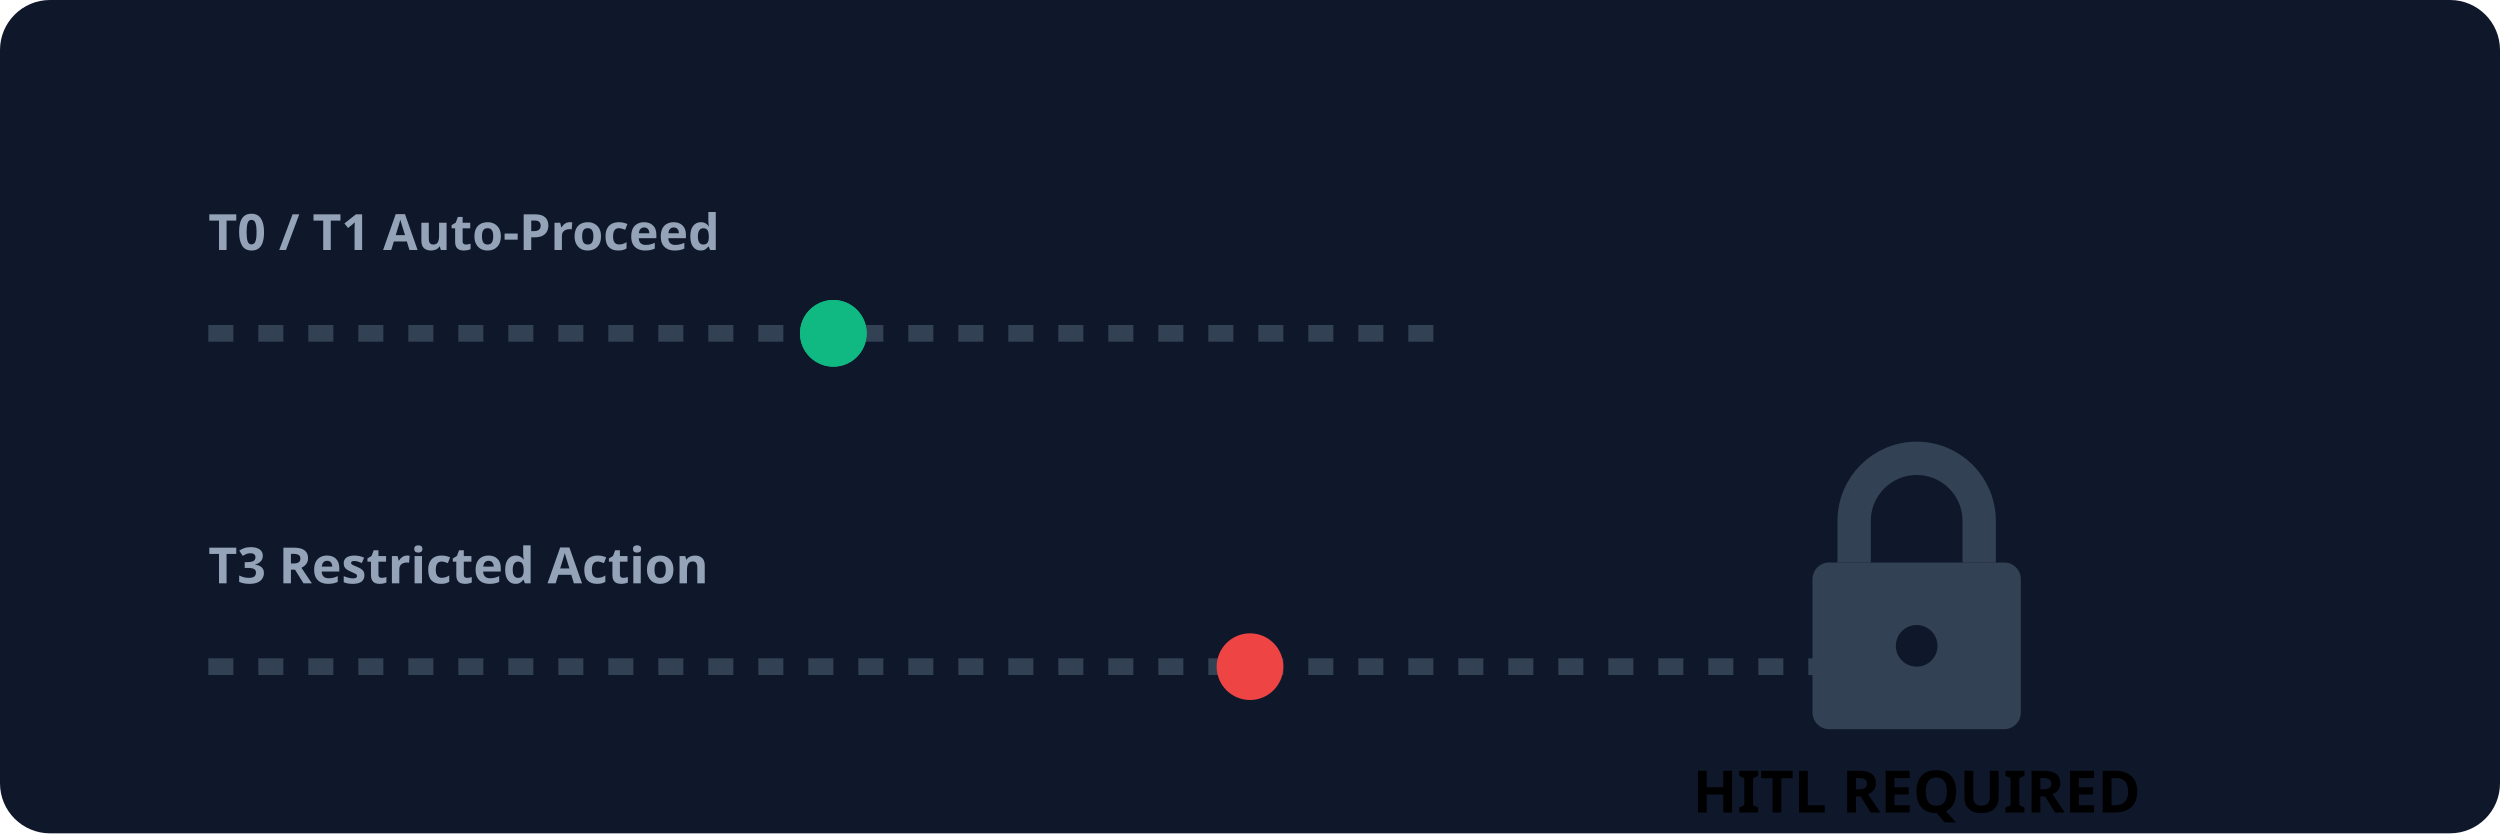
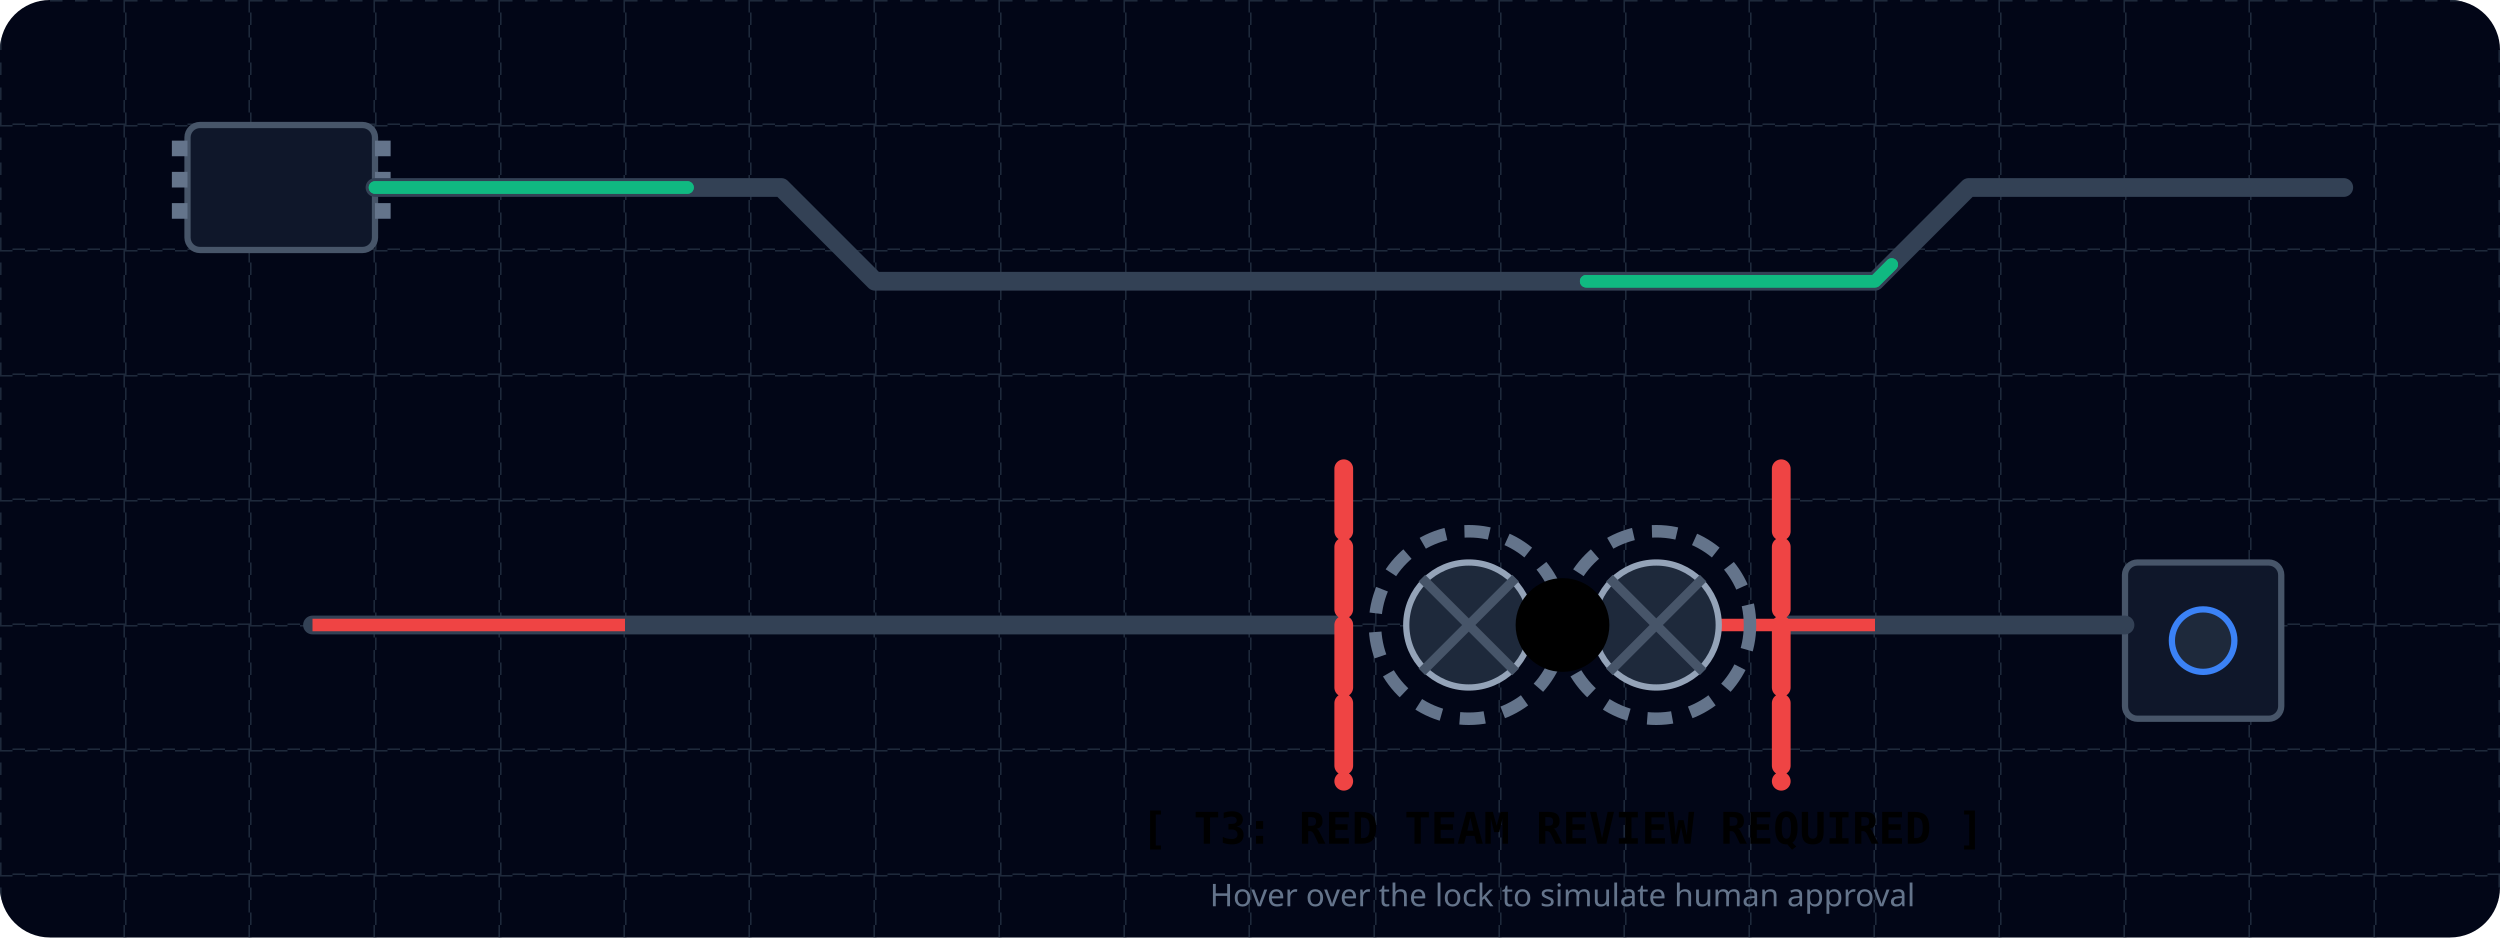
- <svg xmlns="http://www.w3.org/2000/svg" viewBox="0 0 600 200" width="100%" height="100%">
+ <svg xmlns="http://www.w3.org/2000/svg" viewBox="0 0 800 300" width="100%" height="100%">
  <defs>
    <style>
-       @keyframes slideIn {
-         0% { transform: translateX(-50px); opacity: 0; }
-         50% { opacity: 1; }
-         100% { transform: translateX(50px); opacity: 0; }
+       @keyframes flowGreen {
+         0% { stroke-dashoffset: 400; opacity: 0; }
+         20% { opacity: 1; }
+         80% { opacity: 1; }
+         100% { stroke-dashoffset: 0; opacity: 0; }
      }
-       @keyframes pulseRed {
-         0%, 100% { fill: #ef4444; filter: drop-shadow(0 0 5px #ef4444); }
-         50% { fill: #991b1b; filter: drop-shadow(0 0 2px #ef4444); }
+       @keyframes pulseNode {
+         0%, 100% { r: 4; fill: #10b981; filter: drop-shadow(0 0 2px #10b981); }
+         50% { r: 6; fill: #34d399; filter: drop-shadow(0 0 8px #34d399); }
      }
-       @keyframes unlockHover {
-         100% { fill: #10b981; filter: drop-shadow(0 0 8px #10b981); transform: translateY(-5px); }
+       @keyframes gearSpin {
+         0% { transform: rotate(0deg); }
+         100% { transform: rotate(360deg); }
      }
-       .bg { fill: #0f172a; rx: 12; }
-       .path-line { stroke: #334155; stroke-width: 4; stroke-dasharray: 6; }
-       .data-packet-green { fill: #10b981; animation: slideIn 2s infinite linear; }
-       .data-packet-red { fill: #ef4444; animation: slideIn 2.5s infinite linear reverse; }
+       @keyframes gearSpinReverse {
+         0% { transform: rotate(0deg); }
+         100% { transform: rotate(-360deg); }
+       }
+       @keyframes lockCorePulse {
+         0%, 100% { fill: #ef4444; filter: drop-shadow(0 0 10px #ef4444); }
+         50% { fill: #f87171; filter: drop-shadow(0 0 20px #ef4444); }
+       }
+       @keyframes alertText {
+         0%, 100% { opacity: 1; fill: #ef4444; }
+         50% { opacity: 0.5; }
+       }
      
-       .lock-body { fill: #334155; transition: all 0.3s ease; }
-       .lock-shackle { fill: none; stroke: #334155; stroke-width: 8; transition: all 0.3s ease; }
-       .lock-group { transform-origin: 500px 100px; cursor: pointer; }
-       .lock-group:hover .lock-body { animation: unlockHover 0.5s forwards; }
-       .lock-group:hover .lock-shackle { stroke: #10b981; transform: translateY(-10px); }
+       .bg { fill: #020617; }
+       .grid { stroke: #1e293b; stroke-width: 1; stroke-dasharray: 4 4; }
+       .trace-bg { fill: none; stroke: #334155; stroke-width: 6; stroke-linecap: round; stroke-linejoin: round; }
+       .trace-flow { fill: none; stroke: #10b981; stroke-width: 4; stroke-linecap: round; stroke-linejoin: round; stroke-dasharray: 100 300; animation: flowGreen 3s linear infinite; }
      
-       .t3-alert { animation: pulseRed 1.5s infinite; font-family: system-ui, sans-serif; font-weight: bold; font-size: 14px; text-anchor: middle; }
+       /* Base Board Details */
+       .chip { fill: #0f172a; stroke: #475569; stroke-width: 2; rx: 4; }
+       .pin { fill: #64748b; }
+       
+       /* Lock Mechanism */
+       .lock-container { transform-origin: 500px 200px; cursor: pointer; }
+       .gear { fill: none; stroke: #64748b; stroke-width: 4; stroke-dasharray: 8 6; transform-origin: center; }
+       .gear-inner { fill: #1e293b; stroke: #94a3b8; stroke-width: 2; }
+       .core-red { animation: lockCorePulse 2s infinite; }
+       
+       /* Hover States */
+       .lock-container:hover .gear-left { transform: translateX(-30px) rotate(-180deg); transition: transform 0.8s cubic-bezier(0.4, 0, 0.2, 1); }
+       .lock-container:hover .gear-right { transform: translateX(30px) rotate(180deg); transition: transform 0.8s cubic-bezier(0.4, 0, 0.2, 1); }
+       .lock-container:hover .core-red { fill: #10b981; filter: drop-shadow(0 0 25px #10b981); transition: all 0.5s ease; animation: none; }
+       .lock-container:hover .shield-wall { stroke: #10b981; stroke-dasharray: 10 10; transition: all 0.5s ease; }
+       .lock-container:hover .t3-trace { stroke: #10b981; animation: flowGreen 2s linear infinite; }
+       .lock-container:hover .alert-msg { opacity: 0; }
+       .lock-container:hover .approve-msg { opacity: 1; }
+       
+       .t3-trace { fill: none; stroke: #ef4444; stroke-width: 4; stroke-dasharray: 100 300; stroke-dashoffset: 400; transition: all 0.5s ease; }
+       .approve-msg { opacity: 0; fill: #10b981; font-family: monospace; font-weight: bold; font-size: 14px; transition: opacity 0.5s; text-anchor: middle; }
    </style>
  </defs>
-   <rect width="600" height="200" class="bg" />
-   <text x="50" y="60" fill="#94a3b8" font-family="sans-serif" font-weight="bold">T0 / T1 Auto-Proceed</text>
-   <line x1="50" y1="80" x2="350" y2="80" class="path-line" />
-   <circle cx="200" cy="80" r="8" class="data-packet-green" style="animation-delay: 0s" />
-   <circle cx="200" cy="80" r="8" class="data-packet-green" style="animation-delay: 1s" />
-   <text x="50" y="140" fill="#94a3b8" font-family="sans-serif" font-weight="bold">T3 Restricted Action</text>
-   <line x1="50" y1="160" x2="450" y2="160" class="path-line" />
-   <circle cx="300" cy="160" r="8" class="data-packet-red" />
-   <g class="lock-group" transform="translate(430, 110)">
-     <path d="M 15 25 L 15 15 A 15 15 0 0 1 45 15 L 45 25" class="lock-shackle" />
-     <rect x="5" y="25" width="50" height="40" rx="4" class="lock-body" />
-     <circle cx="30" cy="45" r="5" fill="#0f172a" />
-     <text x="30" y="85" class="t3-alert">HITL REQUIRED</text>
-     <text x="30" y="105" fill="#64748b" font-family="sans-serif" font-size="10px" text-anchor="middle">(Hover to Approve)</text>
+   <rect width="800" height="300" class="bg" rx="16" />
+   <pattern id="gridPattern" width="40" height="40" patternUnits="userSpaceOnUse">
+     <rect width="40" height="40" fill="none" class="grid" />
+   </pattern>
+   <rect width="800" height="300" fill="url(#gridPattern)" rx="16" />
+   <g transform="translate(60, 40)">
+     <rect x="0" y="0" width="60" height="40" class="chip" />
+     <rect x="-5" y="5" width="5" height="5" class="pin" />
+     <rect x="-5" y="15" width="5" height="5" class="pin" />
+     <rect x="-5" y="25" width="5" height="5" class="pin" />
+     <rect x="60" y="5" width="5" height="5" class="pin" />
+     <rect x="60" y="15" width="5" height="5" class="pin" />
+     <rect x="60" y="25" width="5" height="5" class="pin" />
+   </g>
+   <g transform="translate(680, 180)">
+     <rect x="0" y="0" width="50" height="50" class="chip" />
+     <circle cx="25" cy="25" r="10" fill="#1e293b" stroke="#3b82f6" stroke-width="2" />
+   </g>
+   <g>
+     <path d="M 120 60 L 250 60 L 280 90 L 600 90 L 630 60 L 750 60" class="trace-bg" />
+     <path d="M 120 60 L 250 60 L 280 90 L 600 90 L 630 60 L 750 60" class="trace-flow" style="animation-delay: 0s;" />
+     <path d="M 120 60 L 250 60 L 280 90 L 600 90 L 630 60 L 750 60" class="trace-flow" style="animation-delay: 1.5s;" />
+     <circle cx="250" cy="60" class="node" style="animation: pulseNode 2s infinite 0s;" />
+     <circle cx="600" cy="90" class="node" style="animation: pulseNode 2s infinite 1s;" />
+   </g>
+   <g>
+     <path d="M 100 200 L 400 200 L 430 200" class="trace-bg" />
+     <path d="M 570 200 L 600 200 L 680 200" class="trace-bg" />
+   </g>
+   <g class="lock-container">
+     <line x1="430" y1="150" x2="430" y2="250" stroke="#ef4444" stroke-width="6" stroke-dasharray="20 5" stroke-linecap="round" class="shield-wall" />
+     <line x1="570" y1="150" x2="570" y2="250" stroke="#ef4444" stroke-width="6" stroke-dasharray="20 5" stroke-linecap="round" class="shield-wall" />
+     <path d="M 100 200 L 400 200 L 430 200 L 570 200 L 680 200" class="t3-trace" />
+     <g class="gear-left" style="transform-origin: 470px 200px;">
+       <g style="animation: gearSpin 6s linear infinite; transform-origin: 470px 200px;">
+         <circle cx="470" cy="200" r="30" class="gear" />
+         <circle cx="470" cy="200" r="20" class="gear-inner" />
+         <path d="M 455 185 L 485 215 M 485 185 L 455 215" stroke="#475569" stroke-width="3" />
+       </g>
+     </g>
+     <g class="gear-right" style="transform-origin: 530px 200px;">
+       <g style="animation: gearSpinReverse 6s linear infinite; transform-origin: 530px 200px;">
+         <circle cx="530" cy="200" r="30" class="gear" />
+         <circle cx="530" cy="200" r="20" class="gear-inner" />
+         <path d="M 515 185 L 545 215 M 545 185 L 515 215" stroke="#475569" stroke-width="3" />
+       </g>
+     </g>
+     <circle cx="500" cy="200" r="15" class="core-red" />
+     <text x="500" y="270" font-family="monospace" font-size="14px" font-weight="bold" text-anchor="middle" class="alert-msg" style="animation: alertText 2s infinite;">[ T3: RED TEAM REVIEW REQUIRED ]</text>
+     <text x="500" y="270" class="approve-msg">ACCESS GRANTED: HITL APPROVED</text>
+     <text x="500" y="290" fill="#64748b" font-family="sans-serif" font-size="10px" text-anchor="middle">Hover over the lock to simulate human approval</text>
  </g>
</svg>
